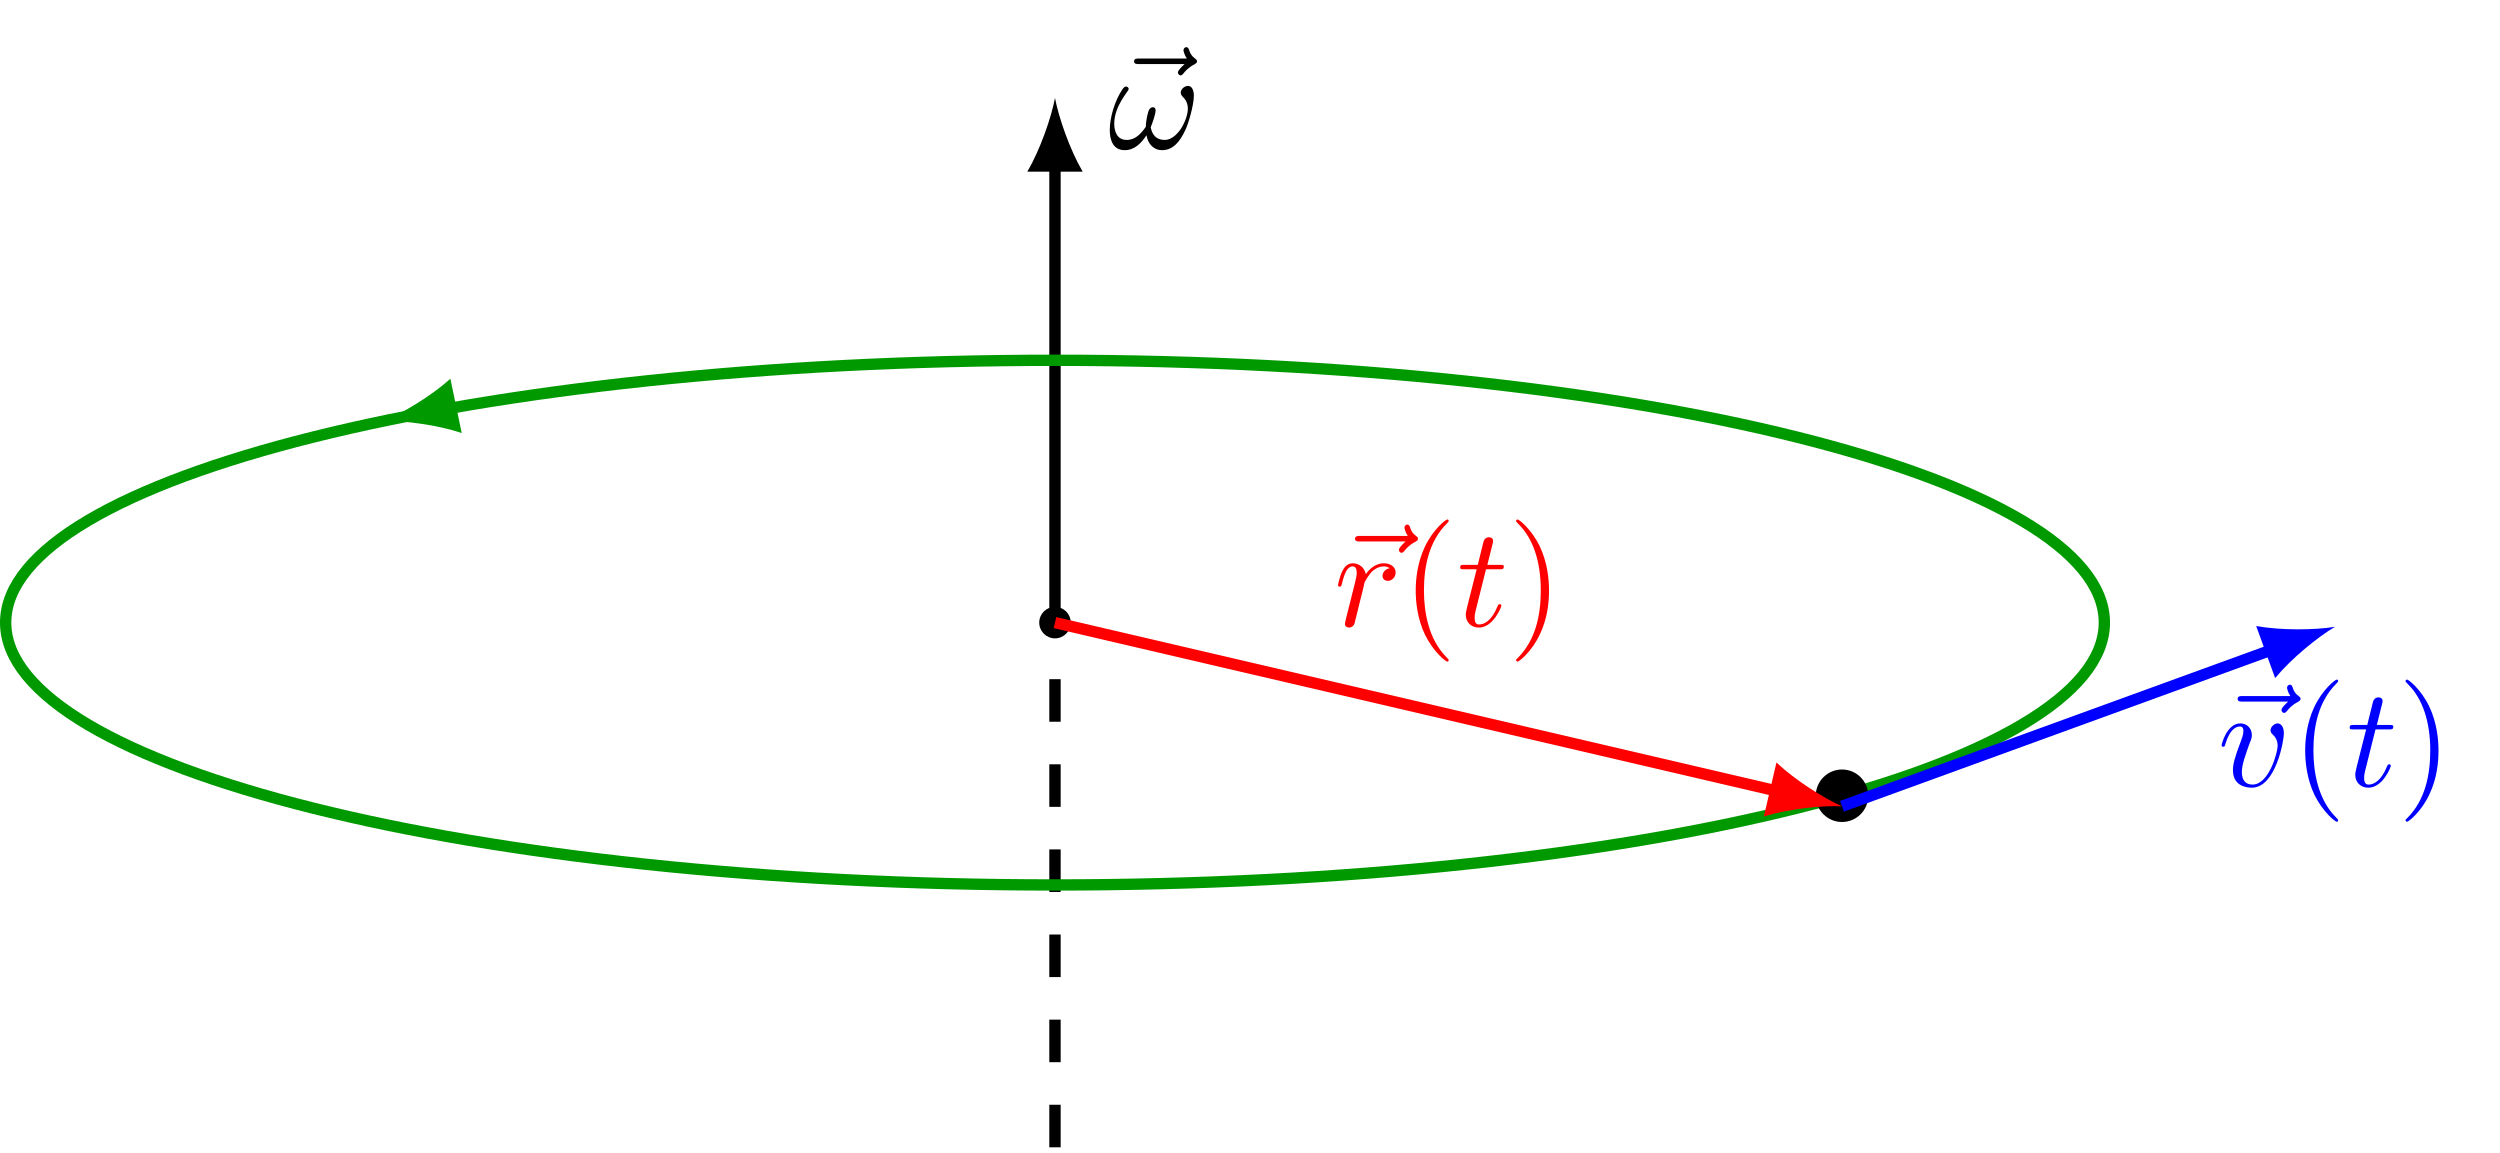
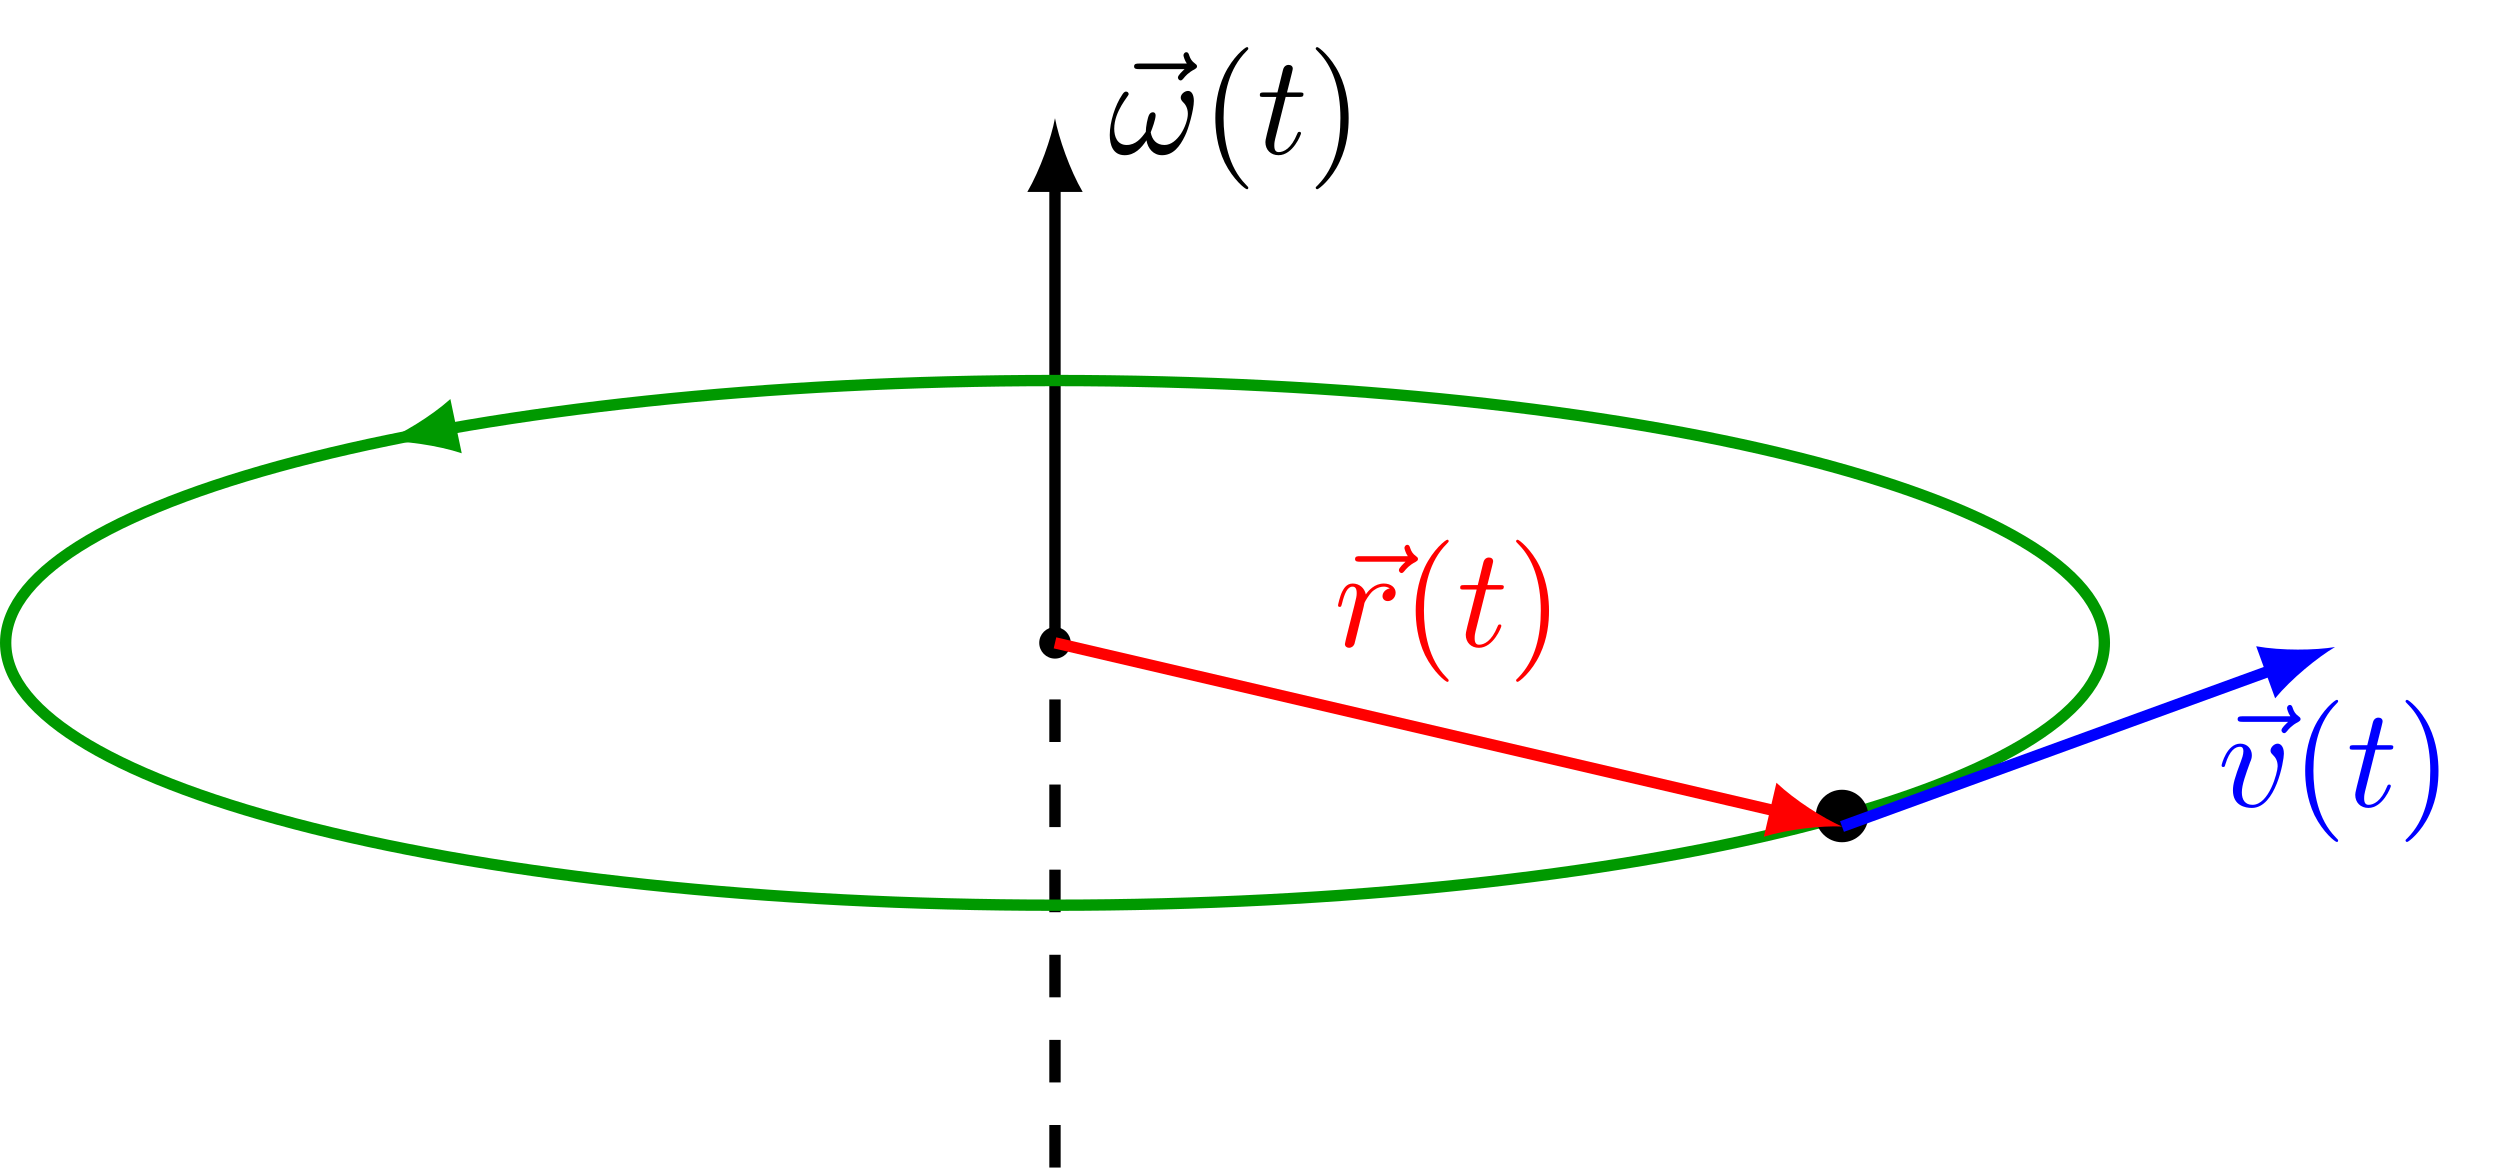
- <svg xmlns="http://www.w3.org/2000/svg" xmlns:xlink="http://www.w3.org/1999/xlink" width="175.59pt" height="80.979pt" viewBox="0 0 175.59 80.979" version="1.1">
+ <svg xmlns="http://www.w3.org/2000/svg" xmlns:xlink="http://www.w3.org/1999/xlink" width="175.59pt" height="82.401pt" viewBox="0 0 175.59 82.401" version="1.1">
  <defs>
    <g>
      <symbol overflow="visible" id="glyph0-0">
        <path style="stroke:none;" d="" />
      </symbol>
      <symbol overflow="visible" id="glyph0-1">
        <path style="stroke:none;" d="M 5.359 -5.938 C 5.219 -5.797 4.891 -5.516 4.891 -5.344 C 4.891 -5.25 4.984 -5.141 5.078 -5.141 C 5.172 -5.141 5.219 -5.219 5.281 -5.281 C 5.391 -5.422 5.625 -5.703 6.062 -5.922 C 6.125 -5.969 6.234 -6.016 6.234 -6.125 C 6.234 -6.234 6.156 -6.281 6.094 -6.328 C 5.875 -6.484 5.766 -6.656 5.688 -6.891 C 5.656 -6.984 5.625 -7.125 5.484 -7.125 C 5.344 -7.125 5.281 -6.984 5.281 -6.906 C 5.281 -6.859 5.359 -6.547 5.516 -6.328 L 2.156 -6.328 C 2 -6.328 1.812 -6.328 1.812 -6.125 C 1.812 -5.938 2 -5.938 2.156 -5.938 Z M 5.359 -5.938 " />
      </symbol>
      <symbol overflow="visible" id="glyph0-2">
        <path style="stroke:none;" d="M 6.031 -3.703 C 6.031 -4.156 5.859 -4.406 5.625 -4.406 C 5.375 -4.406 5.109 -4.172 5.109 -3.938 C 5.109 -3.844 5.156 -3.734 5.25 -3.641 C 5.422 -3.484 5.609 -3.219 5.609 -2.797 C 5.609 -2.406 5.406 -1.828 5.109 -1.375 C 4.812 -0.953 4.438 -0.609 3.969 -0.609 C 3.406 -0.609 3.094 -0.969 3 -1.5 C 3.109 -1.766 3.344 -2.406 3.344 -2.688 C 3.344 -2.797 3.297 -2.906 3.156 -2.906 C 3.078 -2.906 2.969 -2.875 2.891 -2.734 C 2.781 -2.531 2.656 -1.891 2.656 -1.531 C 2.328 -1.062 1.938 -0.609 1.312 -0.609 C 0.641 -0.609 0.438 -1.203 0.438 -1.75 C 0.438 -3 1.453 -4.047 1.453 -4.172 C 1.453 -4.281 1.375 -4.359 1.266 -4.359 C 1.141 -4.359 1.062 -4.234 1 -4.141 C 0.5 -3.406 0.125 -2.219 0.125 -1.312 C 0.125 -0.625 0.344 0.109 1.172 0.109 C 1.875 0.109 2.344 -0.391 2.703 -0.938 C 2.797 -0.359 3.188 0.109 3.797 0.109 C 4.578 0.109 5.047 -0.5 5.406 -1.25 C 5.656 -1.734 6.031 -3.094 6.031 -3.703 Z M 6.031 -3.703 " />
      </symbol>
      <symbol overflow="visible" id="glyph0-3">
-         <path style="stroke:none;" d="M 0.875 -0.594 C 0.844 -0.438 0.781 -0.203 0.781 -0.156 C 0.781 0.016 0.922 0.109 1.078 0.109 C 1.203 0.109 1.375 0.031 1.453 -0.172 C 1.469 -0.203 1.797 -1.562 1.844 -1.75 C 1.922 -2.078 2.109 -2.766 2.156 -3.047 C 2.203 -3.172 2.484 -3.641 2.719 -3.859 C 2.797 -3.922 3.094 -4.188 3.516 -4.188 C 3.781 -4.188 3.922 -4.062 3.938 -4.062 C 3.641 -4.016 3.422 -3.781 3.422 -3.516 C 3.422 -3.359 3.531 -3.172 3.797 -3.172 C 4.062 -3.172 4.344 -3.406 4.344 -3.766 C 4.344 -4.109 4.031 -4.406 3.516 -4.406 C 2.875 -4.406 2.438 -3.922 2.25 -3.641 C 2.156 -4.094 1.797 -4.406 1.328 -4.406 C 0.875 -4.406 0.688 -4.016 0.594 -3.844 C 0.422 -3.5 0.297 -2.906 0.297 -2.875 C 0.297 -2.766 0.391 -2.766 0.406 -2.766 C 0.516 -2.766 0.516 -2.781 0.578 -3 C 0.75 -3.703 0.953 -4.188 1.312 -4.188 C 1.469 -4.188 1.609 -4.109 1.609 -3.734 C 1.609 -3.516 1.578 -3.406 1.453 -2.891 Z M 0.875 -0.594 " />
+         <path style="stroke:none;" d="M 2.047 -3.984 L 2.984 -3.984 C 3.188 -3.984 3.297 -3.984 3.297 -4.188 C 3.297 -4.297 3.188 -4.297 3.016 -4.297 L 2.141 -4.297 C 2.5 -5.719 2.547 -5.906 2.547 -5.969 C 2.547 -6.141 2.422 -6.234 2.25 -6.234 C 2.219 -6.234 1.938 -6.234 1.859 -5.875 L 1.469 -4.297 L 0.531 -4.297 C 0.328 -4.297 0.234 -4.297 0.234 -4.109 C 0.234 -3.984 0.312 -3.984 0.516 -3.984 L 1.391 -3.984 C 0.672 -1.156 0.625 -0.984 0.625 -0.812 C 0.625 -0.266 1 0.109 1.547 0.109 C 2.562 0.109 3.125 -1.344 3.125 -1.422 C 3.125 -1.531 3.047 -1.531 3.016 -1.531 C 2.922 -1.531 2.906 -1.5 2.859 -1.391 C 2.438 -0.344 1.906 -0.109 1.562 -0.109 C 1.359 -0.109 1.25 -0.234 1.25 -0.562 C 1.25 -0.812 1.281 -0.875 1.312 -1.047 Z M 2.047 -3.984 " />
      </symbol>
      <symbol overflow="visible" id="glyph0-4">
-         <path style="stroke:none;" d="M 2.047 -3.984 L 2.984 -3.984 C 3.188 -3.984 3.297 -3.984 3.297 -4.188 C 3.297 -4.297 3.188 -4.297 3.016 -4.297 L 2.141 -4.297 C 2.5 -5.719 2.547 -5.906 2.547 -5.969 C 2.547 -6.141 2.422 -6.234 2.25 -6.234 C 2.219 -6.234 1.938 -6.234 1.859 -5.875 L 1.469 -4.297 L 0.531 -4.297 C 0.328 -4.297 0.234 -4.297 0.234 -4.109 C 0.234 -3.984 0.312 -3.984 0.516 -3.984 L 1.391 -3.984 C 0.672 -1.156 0.625 -0.984 0.625 -0.812 C 0.625 -0.266 1 0.109 1.547 0.109 C 2.562 0.109 3.125 -1.344 3.125 -1.422 C 3.125 -1.531 3.047 -1.531 3.016 -1.531 C 2.922 -1.531 2.906 -1.5 2.859 -1.391 C 2.438 -0.344 1.906 -0.109 1.562 -0.109 C 1.359 -0.109 1.25 -0.234 1.25 -0.562 C 1.25 -0.812 1.281 -0.875 1.312 -1.047 Z M 2.047 -3.984 " />
+         <path style="stroke:none;" d="M 0.875 -0.594 C 0.844 -0.438 0.781 -0.203 0.781 -0.156 C 0.781 0.016 0.922 0.109 1.078 0.109 C 1.203 0.109 1.375 0.031 1.453 -0.172 C 1.469 -0.203 1.797 -1.562 1.844 -1.75 C 1.922 -2.078 2.109 -2.766 2.156 -3.047 C 2.203 -3.172 2.484 -3.641 2.719 -3.859 C 2.797 -3.922 3.094 -4.188 3.516 -4.188 C 3.781 -4.188 3.922 -4.062 3.938 -4.062 C 3.641 -4.016 3.422 -3.781 3.422 -3.516 C 3.422 -3.359 3.531 -3.172 3.797 -3.172 C 4.062 -3.172 4.344 -3.406 4.344 -3.766 C 4.344 -4.109 4.031 -4.406 3.516 -4.406 C 2.875 -4.406 2.438 -3.922 2.25 -3.641 C 2.156 -4.094 1.797 -4.406 1.328 -4.406 C 0.875 -4.406 0.688 -4.016 0.594 -3.844 C 0.422 -3.5 0.297 -2.906 0.297 -2.875 C 0.297 -2.766 0.391 -2.766 0.406 -2.766 C 0.516 -2.766 0.516 -2.781 0.578 -3 C 0.75 -3.703 0.953 -4.188 1.312 -4.188 C 1.469 -4.188 1.609 -4.109 1.609 -3.734 C 1.609 -3.516 1.578 -3.406 1.453 -2.891 Z M 0.875 -0.594 " />
      </symbol>
      <symbol overflow="visible" id="glyph0-5">
        <path style="stroke:none;" d="M 4.672 -3.703 C 4.672 -4.25 4.406 -4.406 4.234 -4.406 C 3.984 -4.406 3.734 -4.141 3.734 -3.922 C 3.734 -3.797 3.781 -3.734 3.891 -3.625 C 4.109 -3.422 4.234 -3.172 4.234 -2.812 C 4.234 -2.391 3.625 -0.109 2.469 -0.109 C 1.953 -0.109 1.719 -0.453 1.719 -0.984 C 1.719 -1.531 2 -2.266 2.297 -3.094 C 2.375 -3.266 2.422 -3.406 2.422 -3.594 C 2.422 -4.031 2.109 -4.406 1.609 -4.406 C 0.672 -4.406 0.297 -2.953 0.297 -2.875 C 0.297 -2.766 0.391 -2.766 0.406 -2.766 C 0.516 -2.766 0.516 -2.797 0.562 -2.953 C 0.859 -3.953 1.281 -4.188 1.578 -4.188 C 1.656 -4.188 1.828 -4.188 1.828 -3.875 C 1.828 -3.625 1.719 -3.344 1.656 -3.172 C 1.219 -2.016 1.094 -1.562 1.094 -1.125 C 1.094 -0.047 1.969 0.109 2.422 0.109 C 4.094 0.109 4.672 -3.188 4.672 -3.703 Z M 4.672 -3.703 " />
      </symbol>
      <symbol overflow="visible" id="glyph1-0">
        <path style="stroke:none;" d="" />
      </symbol>
      <symbol overflow="visible" id="glyph1-1">
        <path style="stroke:none;" d="M 3.297 2.391 C 3.297 2.359 3.297 2.344 3.125 2.172 C 1.891 0.922 1.562 -0.969 1.562 -2.5 C 1.562 -4.234 1.938 -5.969 3.172 -7.203 C 3.297 -7.328 3.297 -7.344 3.297 -7.375 C 3.297 -7.453 3.266 -7.484 3.203 -7.484 C 3.094 -7.484 2.203 -6.797 1.609 -5.531 C 1.109 -4.438 0.984 -3.328 0.984 -2.5 C 0.984 -1.719 1.094 -0.516 1.641 0.625 C 2.25 1.844 3.094 2.5 3.203 2.5 C 3.266 2.5 3.297 2.469 3.297 2.391 Z M 3.297 2.391 " />
      </symbol>
      <symbol overflow="visible" id="glyph1-2">
        <path style="stroke:none;" d="M 2.875 -2.5 C 2.875 -3.266 2.766 -4.469 2.219 -5.609 C 1.625 -6.828 0.766 -7.484 0.672 -7.484 C 0.609 -7.484 0.562 -7.438 0.562 -7.375 C 0.562 -7.344 0.562 -7.328 0.75 -7.141 C 1.734 -6.156 2.297 -4.578 2.297 -2.5 C 2.297 -0.781 1.938 0.969 0.703 2.219 C 0.562 2.344 0.562 2.359 0.562 2.391 C 0.562 2.453 0.609 2.5 0.672 2.5 C 0.766 2.5 1.672 1.812 2.25 0.547 C 2.766 -0.547 2.875 -1.656 2.875 -2.5 Z M 2.875 -2.5 " />
      </symbol>
    </g>
    <clipPath id="clip1">
-       <path d="M 73 43 L 75 43 L 75 80.98 L 73 80.98 Z M 73 43 " />
+       <path d="M 73 44 L 75 44 L 75 82.402 L 73 82.402 Z M 73 44 " />
    </clipPath>
  </defs>
  <g id="surface1">
    <g clip-path="url(#clip1)" clip-rule="nonzero">
-       <path style="fill:none;stroke-width:0.797;stroke-linecap:butt;stroke-linejoin:miter;stroke:rgb(0%,0%,0%);stroke-opacity:1;stroke-dasharray:2.989,2.989;stroke-miterlimit:10;" d="M -0.001 36.849 L -0.001 73.701 " transform="matrix(1,0,0,-1,74.099,117.431)" />
+       <path style="fill:none;stroke-width:0.797;stroke-linecap:butt;stroke-linejoin:miter;stroke:rgb(0%,0%,0%);stroke-opacity:1;stroke-dasharray:2.989,2.989;stroke-miterlimit:10;" d="M -0.001 36.849 L -0.001 73.701 " transform="matrix(1,0,0,-1,74.099,118.853)" />
    </g>
-     <path style="fill:none;stroke-width:0.797;stroke-linecap:butt;stroke-linejoin:miter;stroke:rgb(0%,0%,0%);stroke-opacity:1;stroke-miterlimit:10;" d="M -0.001 73.701 L -0.001 105.892 " transform="matrix(1,0,0,-1,74.099,117.431)" />
-     <path style=" stroke:none;fill-rule:nonzero;fill:rgb(0%,0%,0%);fill-opacity:1;" d="M 74.098 6.879 C 73.84 8.258 73.062 10.504 72.156 12.059 L 76.043 12.059 C 75.137 10.504 74.359 8.258 74.098 6.879 " />
+     <path style="fill:none;stroke-width:0.797;stroke-linecap:butt;stroke-linejoin:miter;stroke:rgb(0%,0%,0%);stroke-opacity:1;stroke-miterlimit:10;" d="M -0.001 73.701 L -0.001 105.892 " transform="matrix(1,0,0,-1,74.099,118.853)" />
+     <path style=" stroke:none;fill-rule:nonzero;fill:rgb(0%,0%,0%);fill-opacity:1;" d="M 74.098 8.301 C 73.84 9.684 73.062 11.926 72.156 13.48 L 76.043 13.48 C 75.137 11.926 74.359 9.684 74.098 8.301 " />
    <g style="fill:rgb(0%,0%,0%);fill-opacity:1;">
-       <use xlink:href="#glyph0-1" x="77.841" y="10.438" />
+       <use xlink:href="#glyph0-1" x="77.841" y="10.792" />
    </g>
    <g style="fill:rgb(0%,0%,0%);fill-opacity:1;">
-       <use xlink:href="#glyph0-2" x="77.821" y="10.438" />
+       <use xlink:href="#glyph0-2" x="77.821" y="10.792" />
    </g>
-     <path style=" stroke:none;fill-rule:nonzero;fill:rgb(0%,0%,0%);fill-opacity:1;" d="M 75.203 43.73 C 75.203 43.117 74.711 42.625 74.098 42.625 C 73.488 42.625 72.992 43.117 72.992 43.73 C 72.992 44.34 73.488 44.836 74.098 44.836 C 74.711 44.836 75.203 44.34 75.203 43.73 Z M 75.203 43.73 " />
-     <path style="fill:none;stroke-width:0.797;stroke-linecap:butt;stroke-linejoin:miter;stroke:rgb(0%,59.999%,0%);stroke-opacity:1;stroke-miterlimit:10;" d="M 73.702 73.701 C 73.702 83.876 40.706 92.126 -0.001 92.126 C -40.704 92.126 -73.701 83.876 -73.701 73.701 C -73.701 63.525 -40.704 55.275 -0.001 55.275 C 40.706 55.275 73.702 63.525 73.702 73.701 Z M 73.702 73.701 " transform="matrix(1,0,0,-1,74.099,117.431)" />
-     <path style=" stroke:none;fill-rule:nonzero;fill:rgb(0%,59.999%,0%);fill-opacity:1;" d="M 26.953 29.566 C 28.359 29.539 30.719 29.84 32.43 30.414 L 31.633 26.602 C 30.297 27.809 28.254 29.031 26.953 29.566 " />
-     <path style=" stroke:none;fill-rule:nonzero;fill:rgb(0%,0%,0%);fill-opacity:1;" d="M 131.219 55.891 C 131.219 54.871 130.395 54.047 129.375 54.047 C 128.359 54.047 127.531 54.871 127.531 55.891 C 127.531 56.906 128.359 57.734 129.375 57.734 C 130.395 57.734 131.219 56.906 131.219 55.891 Z M 131.219 55.891 " />
-     <path style="fill:none;stroke-width:0.797;stroke-linecap:butt;stroke-linejoin:miter;stroke:rgb(100%,0%,0%);stroke-opacity:1;stroke-miterlimit:10;" d="M -0.001 73.701 L 50.733 61.865 " transform="matrix(1,0,0,-1,74.099,117.431)" />
-     <path style=" stroke:none;fill-rule:nonzero;fill:rgb(100%,0%,0%);fill-opacity:1;" d="M 129.375 56.629 C 128.09 56.062 126.078 54.793 124.77 53.555 L 123.887 57.344 C 125.605 56.812 127.969 56.566 129.375 56.629 " />
+     <g style="fill:rgb(0%,0%,0%);fill-opacity:1;">
+       <use xlink:href="#glyph1-1" x="84.377" y="10.792" />
+     </g>
+     <g style="fill:rgb(0%,0%,0%);fill-opacity:1;">
+       <use xlink:href="#glyph0-3" x="88.252" y="10.792" />
+     </g>
+     <g style="fill:rgb(0%,0%,0%);fill-opacity:1;">
+       <use xlink:href="#glyph1-2" x="91.849" y="10.792" />
+     </g>
+     <path style=" stroke:none;fill-rule:nonzero;fill:rgb(0%,0%,0%);fill-opacity:1;" d="M 75.203 45.152 C 75.203 44.539 74.711 44.047 74.098 44.047 C 73.488 44.047 72.992 44.539 72.992 45.152 C 72.992 45.762 73.488 46.258 74.098 46.258 C 74.711 46.258 75.203 45.762 75.203 45.152 Z M 75.203 45.152 " />
+     <path style="fill:none;stroke-width:0.797;stroke-linecap:butt;stroke-linejoin:miter;stroke:rgb(0%,59.999%,0%);stroke-opacity:1;stroke-miterlimit:10;" d="M 73.702 73.701 C 73.702 83.876 40.706 92.126 -0.001 92.126 C -40.704 92.126 -73.701 83.876 -73.701 73.701 C -73.701 63.525 -40.704 55.275 -0.001 55.275 C 40.706 55.275 73.702 63.525 73.702 73.701 Z M 73.702 73.701 " transform="matrix(1,0,0,-1,74.099,118.853)" />
+     <path style=" stroke:none;fill-rule:nonzero;fill:rgb(0%,59.999%,0%);fill-opacity:1;" d="M 26.953 30.988 C 28.359 30.961 30.719 31.266 32.43 31.836 L 31.633 28.027 C 30.297 29.23 28.254 30.453 26.953 30.988 " />
+     <path style=" stroke:none;fill-rule:nonzero;fill:rgb(0%,0%,0%);fill-opacity:1;" d="M 131.219 57.312 C 131.219 56.293 130.395 55.469 129.375 55.469 C 128.359 55.469 127.531 56.293 127.531 57.312 C 127.531 58.328 128.359 59.156 129.375 59.156 C 130.395 59.156 131.219 58.328 131.219 57.312 Z M 131.219 57.312 " />
+     <path style="fill:none;stroke-width:0.797;stroke-linecap:butt;stroke-linejoin:miter;stroke:rgb(100%,0%,0%);stroke-opacity:1;stroke-miterlimit:10;" d="M -0.001 73.701 L 50.733 61.865 " transform="matrix(1,0,0,-1,74.099,118.853)" />
+     <path style=" stroke:none;fill-rule:nonzero;fill:rgb(100%,0%,0%);fill-opacity:1;" d="M 129.375 58.051 C 128.09 57.484 126.078 56.215 124.77 54.977 L 123.887 58.766 C 125.605 58.234 127.969 57.988 129.375 58.051 " />
    <g style="fill:rgb(100%,0%,0%);fill-opacity:1;">
-       <use xlink:href="#glyph0-1" x="93.361" y="43.969" />
+       <use xlink:href="#glyph0-1" x="93.361" y="45.391" />
    </g>
    <g style="fill:rgb(100%,0%,0%);fill-opacity:1;">
-       <use xlink:href="#glyph0-3" x="93.68" y="43.969" />
+       <use xlink:href="#glyph0-4" x="93.68" y="45.391" />
    </g>
    <g style="fill:rgb(100%,0%,0%);fill-opacity:1;">
-       <use xlink:href="#glyph1-1" x="98.45" y="43.969" />
+       <use xlink:href="#glyph1-1" x="98.45" y="45.391" />
    </g>
    <g style="fill:rgb(100%,0%,0%);fill-opacity:1;">
-       <use xlink:href="#glyph0-4" x="102.324" y="43.969" />
+       <use xlink:href="#glyph0-3" x="102.324" y="45.391" />
    </g>
    <g style="fill:rgb(100%,0%,0%);fill-opacity:1;">
-       <use xlink:href="#glyph1-2" x="105.922" y="43.969" />
+       <use xlink:href="#glyph1-2" x="105.922" y="45.391" />
    </g>
-     <path style="fill:none;stroke-width:0.797;stroke-linecap:butt;stroke-linejoin:miter;stroke:rgb(0%,0%,100%);stroke-opacity:1;stroke-miterlimit:10;" d="M 55.276 60.802 L 85.518 71.81 " transform="matrix(1,0,0,-1,74.099,117.431)" />
-     <path style=" stroke:none;fill-rule:nonzero;fill:rgb(0%,0%,100%);fill-opacity:1;" d="M 164.004 44.023 C 162.617 44.254 160.238 44.289 158.465 43.969 L 159.797 47.625 C 160.945 46.238 162.793 44.738 164.004 44.023 " />
+     <path style="fill:none;stroke-width:0.797;stroke-linecap:butt;stroke-linejoin:miter;stroke:rgb(0%,0%,100%);stroke-opacity:1;stroke-miterlimit:10;" d="M 55.276 60.802 L 85.518 71.81 " transform="matrix(1,0,0,-1,74.099,118.853)" />
+     <path style=" stroke:none;fill-rule:nonzero;fill:rgb(0%,0%,100%);fill-opacity:1;" d="M 164.004 45.445 C 162.617 45.676 160.238 45.711 158.465 45.391 L 159.797 49.047 C 160.945 47.66 162.793 46.16 164.004 45.445 " />
    <g style="fill:rgb(0%,0%,100%);fill-opacity:1;">
-       <use xlink:href="#glyph0-1" x="155.35" y="55.215" />
+       <use xlink:href="#glyph0-1" x="155.35" y="56.637" />
    </g>
    <g style="fill:rgb(0%,0%,100%);fill-opacity:1;">
-       <use xlink:href="#glyph0-5" x="155.739" y="55.215" />
+       <use xlink:href="#glyph0-5" x="155.739" y="56.637" />
    </g>
    <g style="fill:rgb(0%,0%,100%);fill-opacity:1;">
-       <use xlink:href="#glyph1-1" x="160.923" y="55.215" />
+       <use xlink:href="#glyph1-1" x="160.923" y="56.637" />
    </g>
    <g style="fill:rgb(0%,0%,100%);fill-opacity:1;">
-       <use xlink:href="#glyph0-4" x="164.798" y="55.215" />
+       <use xlink:href="#glyph0-3" x="164.798" y="56.637" />
    </g>
    <g style="fill:rgb(0%,0%,100%);fill-opacity:1;">
-       <use xlink:href="#glyph1-2" x="168.395" y="55.215" />
+       <use xlink:href="#glyph1-2" x="168.395" y="56.637" />
    </g>
  </g>
</svg>
